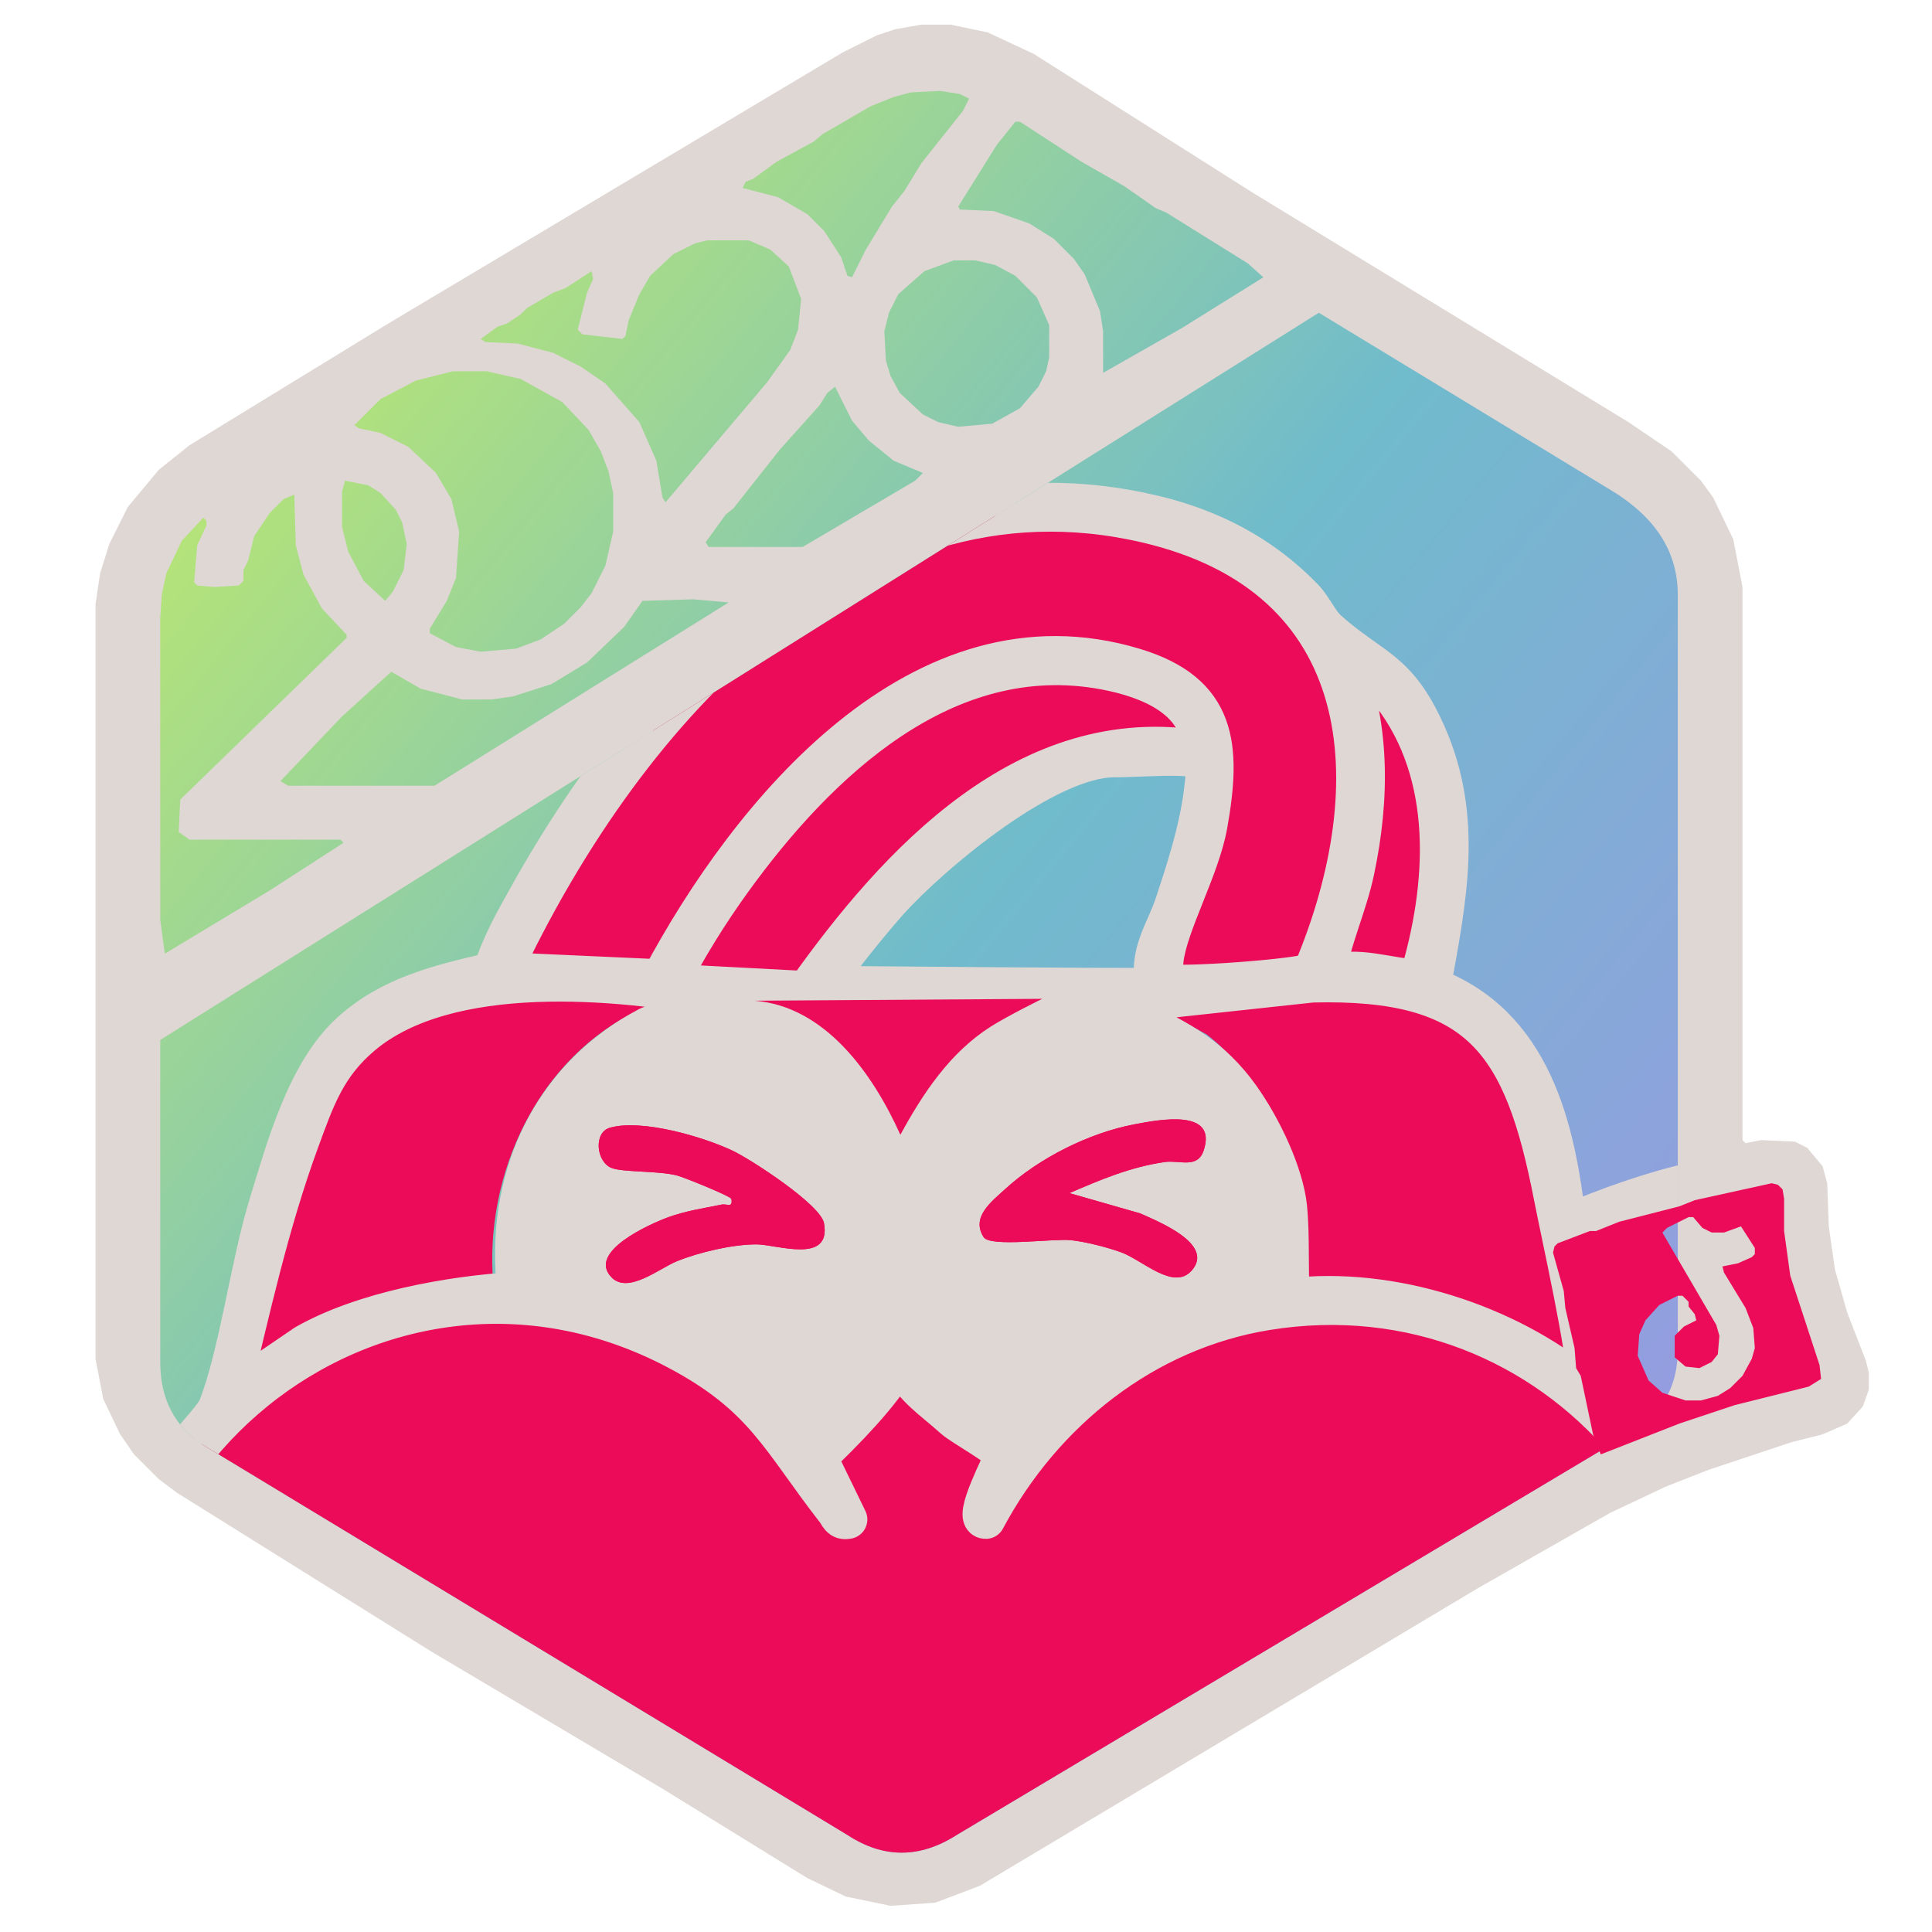
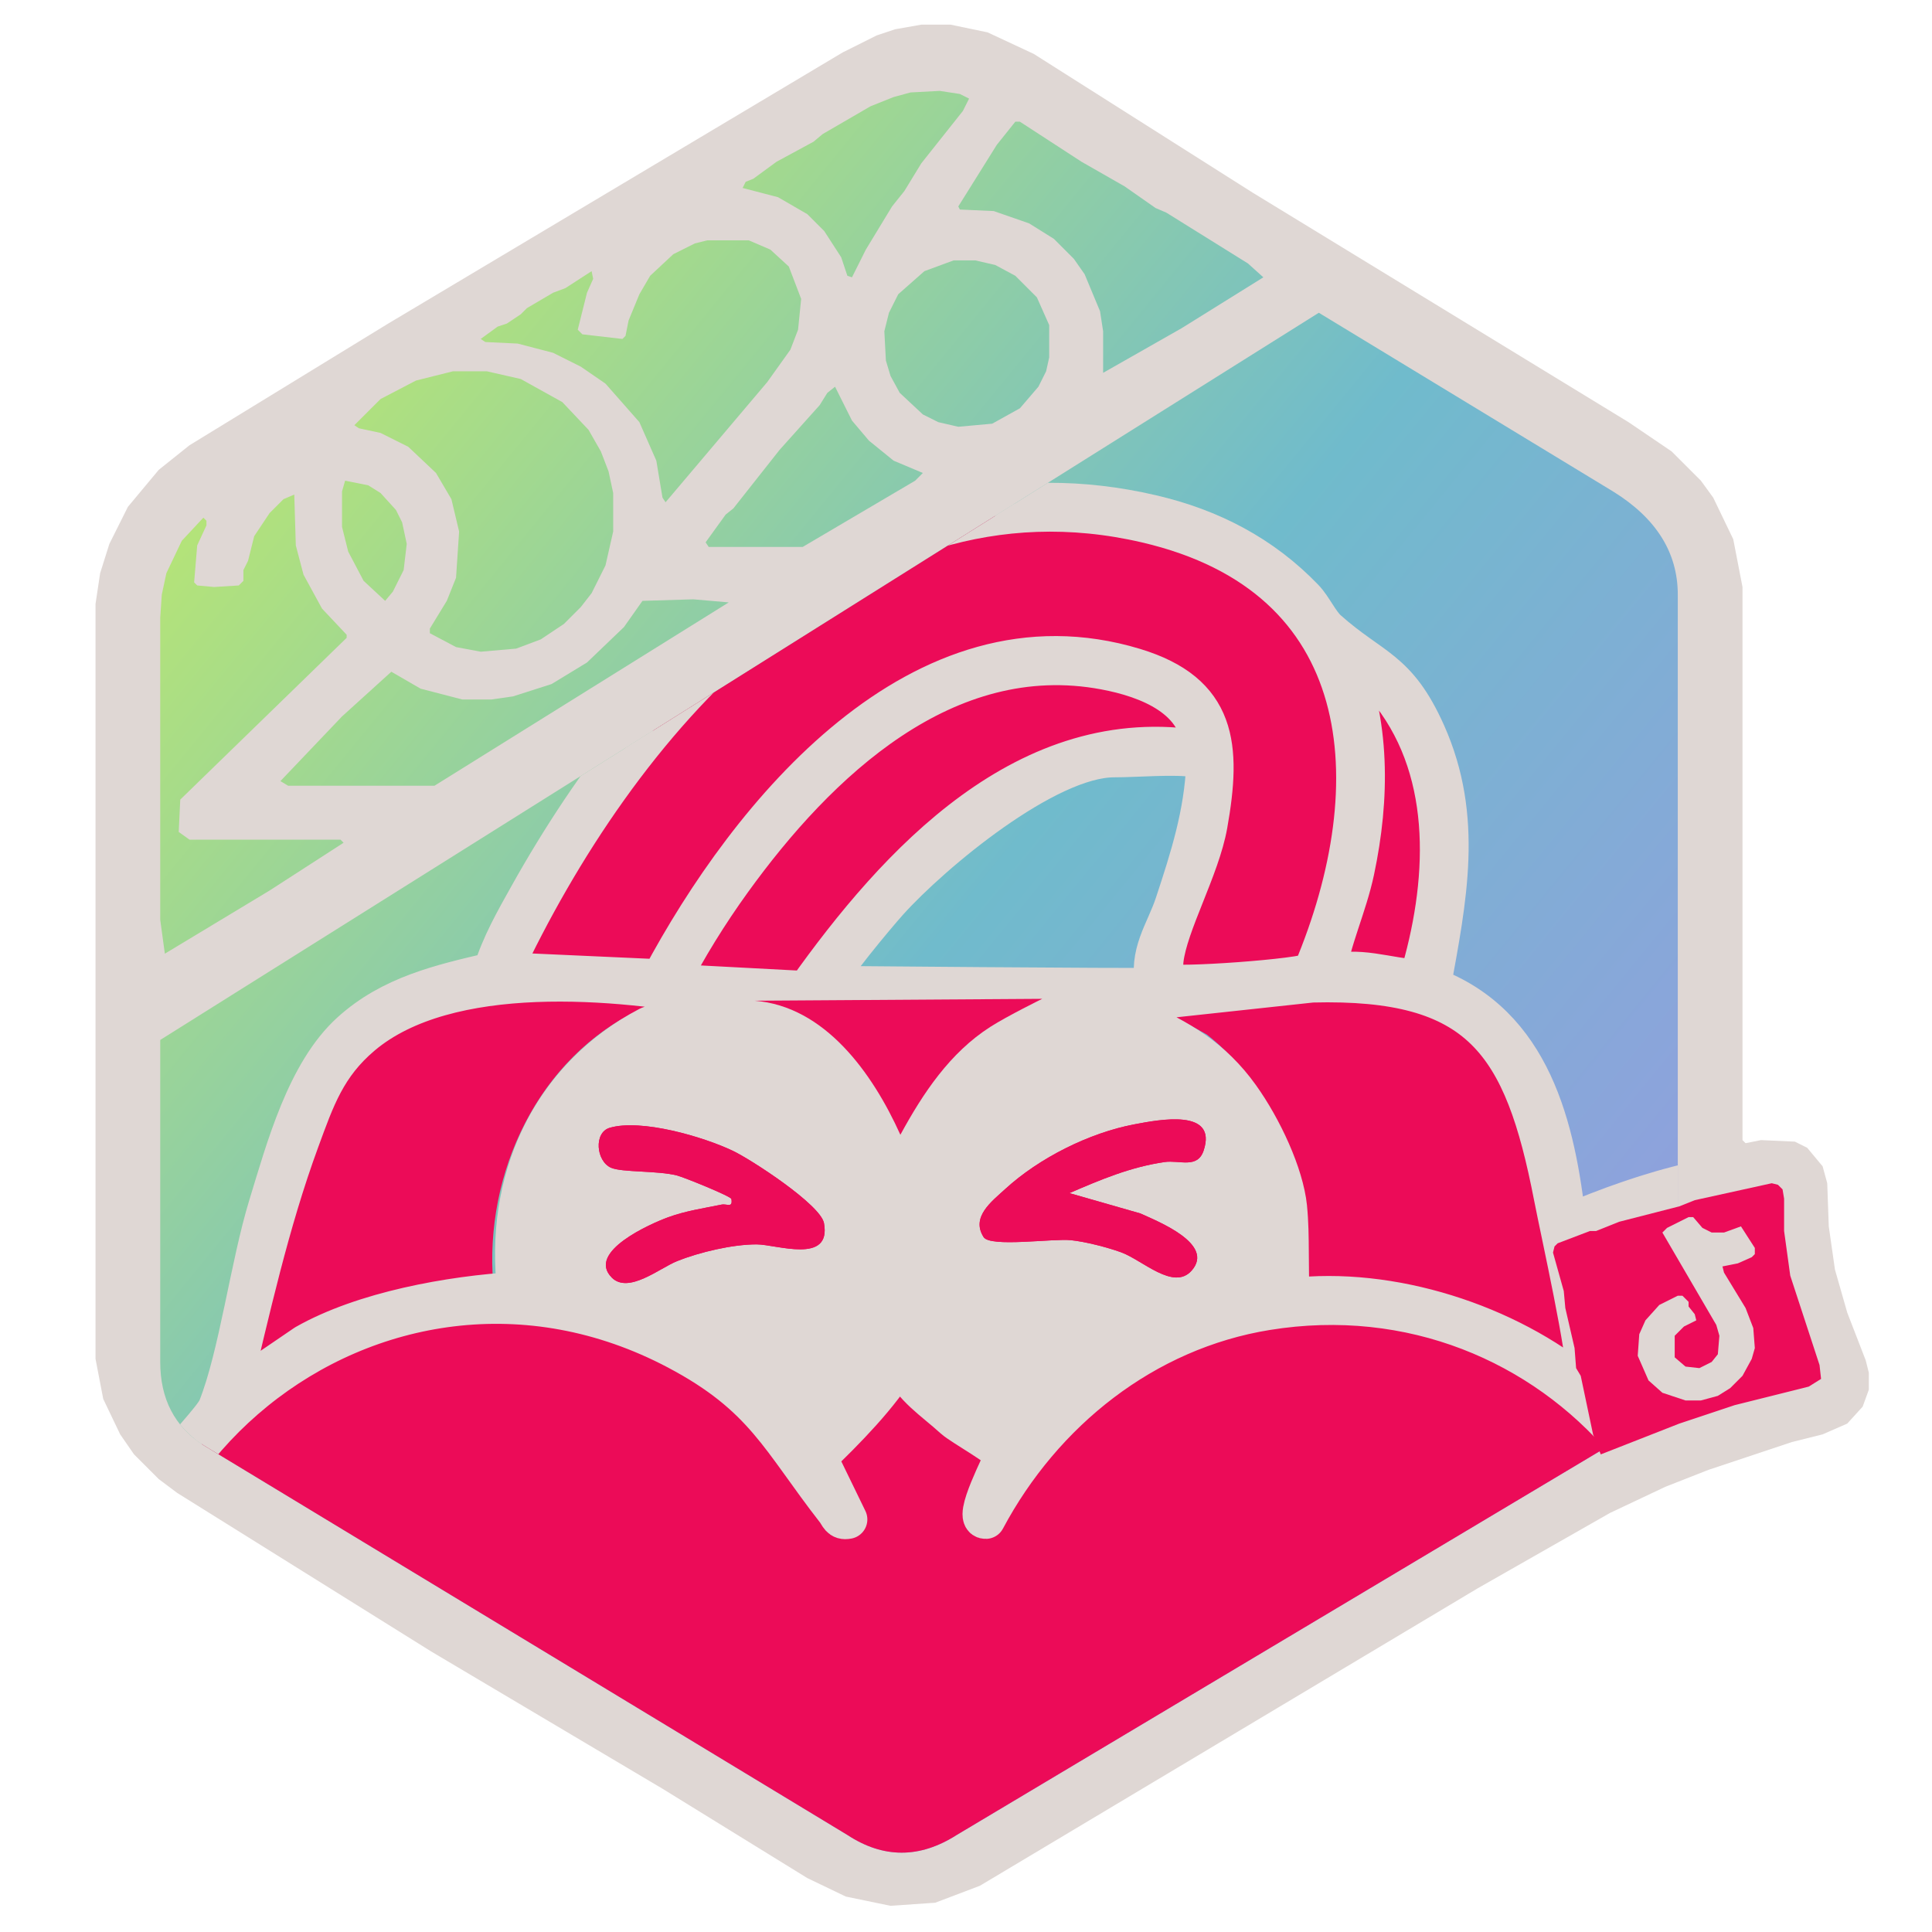
<svg xmlns="http://www.w3.org/2000/svg" width="1254" height="1254" viewBox="0 0 1254 1254">
  <defs>
    <linearGradient id="enamel" gradientUnits="userSpaceOnUse" x1="150" y1="205" x2="1080" y2="965">
      <stop stop-color="#bce86f" />
      <stop offset=".51" stop-color="#70bbcc" />
      <stop offset="1" stop-color="#969be1" />
    </linearGradient>
    <path id="inlay" d="M104 675 L856 203 L1047 319 Q1089 345 1089 386 V876 Q1089 911 1060 929 L621 1191 Q585 1214 550 1191 L132 938 Q104 920 104 884Z" />
    <clipPath id="inlay-edge">
      <use href="#inlay" />
    </clipPath>
  </defs>
  <path fill="#dfd7d4" d="M617 16 598 16 581 19 569 23 547 34 252 210 123 289 103 305 83 329 71 353 65 372 62 392 62 882 67 908 78 931 87 944 103 960 115 969 280 1072 430 1161 524 1219 549 1231 578 1237 607 1235 636 1224 959 1031 1045 982 1081 965 1109 954 1163 936 1183 931 1199 924 1209 913 1213 902 1213 891 1211 883 1199 852 1191 824 1187 796 1186 768 1183 757 1173 745 1165 741 1143 740 1133 742 1131 740 1131 381 1125 350 1112 323 1104 312 1085 293 1057 274 813 125 671 35 641 21Z" />
  <path fill="url(#enamel)" fill-rule="evenodd" d="M473 391 450 389 417 390 405 407 381 430 358 444 333 452 319 454 300 454 273 447 254 436 222 465 182 507 187 510 282 510Z M191 321 184 324 175 333 165 348 161 364 158 370 158 377 155 380 139 381 128 380 126 378 128 354 134 341 134 338 132 336 118 351 108 372 105 386 104 401 104 597 107 619 175 578 223 547 221 545 123 545 116 540 117 519 225 414 225 412 209 395 197 373 192 354Z M224 312 222 319 222 342 226 358 236 377 250 390 255 384 262 370 264 353 261 339 257 331 247 320 239 315Z M599 307 580 299 564 286 553 273 542 251 537 255 532 263 506 292 476 330 471 334 458 352 460 355 521 355 594 312Z M270 247 247 259 230 276 233 278 247 281 265 290 283 307 293 324 298 345 296 375 290 390 279 408 279 411 296 420 312 423 335 421 351 415 366 405 377 394 384 385 393 367 398 345 398 320 395 306 390 293 382 279 365 261 338 246 316 241 294 241Z M619 169 600 176 583 191 577 203 574 215 575 234 578 244 584 255 599 269 609 274 622 277 644 275 662 265 674 251 679 241 681 232 681 211 673 193 659 179 646 172 633 169Z M486 156 459 156 451 158 437 165 422 179 415 191 408 208 406 218 404 220 378 217 375 214 381 190 385 181 384 176 367 187 359 190 342 200 338 204 329 210 323 212 312 220 315 222 336 223 359 229 377 238 393 249 415 274 426 299 430 323 432 326 498 248 513 227 518 214 520 194 512 173 500 162Z M622 134 623 136 645 137 668 145 684 155 697 168 704 178 714 202 716 215 716 242 767 213 820 180 810 171 757 138 750 135 730 121 702 105 662 79 659 79 647 94Z M629 64 623 61 610 59 591 60 580 63 565 69 534 87 528 92 504 105 489 116 484 118 482 122 505 128 524 139 535 150 546 167 550 179 553 180 562 162 579 134 587 124 598 106 625 72Z" />
  <use href="#inlay" fill="url(#enamel)" />
  <g clip-path="url(#inlay-edge)">
    <g transform="translate(62 16) scale(1.71)">
      <path d="M285.58 567.38L272.05 526.4C282.41 516.48 296.7 516.15 303.84 503.73C308.95 513.96 320.82 526.9 328.86 535.23C331.78 538.25 342.91 541.43 342.7 543.77C342.55 545.41 332.32 567.61 337.92 567.38C359.67 526.58 398.2 495.68 444.56 488.18C554.33 470.41 643.15 574.49 607.12 680.24C604.14 688.99 593.94 704.31 592.66 710.02C590.48 719.68 593.18 735.76 592.33 746.56C585.27 835.84 504.28 860.68 429.14 872.44C334.59 887.23 228.68 882.42 136.31 857.52C70.27 839.72 23.34 815.76 20.05 739.27C19.54 727.42 23.99 708.68 22.78 699.7C22.14 694.94 14.05 679.43 12 672.1C-22.63 548.25 106.87 443.01 220.72 503.2C253.92 520.75 259.8 537.08 280.82 564.03C282.22 565.83 282.53 568.03 285.57 567.38H285.58Z" fill="#ec0b58" />
      <path d="M458.14 448.67C455.77 425.25 440.39 397.59 421.75 383.29L394.72 368.3L461.77 363.8C525.81 362.17 541.93 386.3 553.3 444.94C556.01 458.9 566.2 504.24 565.84 515.01C565.81 515.99 566.27 517.44 565.07 517.23C535.92 492.86 496.13 478.76 458.14 483.32C457.32 472.17 459.25 459.63 458.14 448.66V448.67Z" fill="#ec0b58" />
      <path d="M225.1 368.31L203.45 375.39C165.55 395.29 146.34 440.24 151.37 481.85C126.2 483.33 101.66 488.19 79.58 500.78L51.08 520.2C58.86 487.84 66.11 454.87 77.59 423.58C83.48 407.54 87.67 395.18 101.2 383.77C133.8 356.25 186.09 360.79 225.09 368.32L225.1 368.31Z" fill="#ec0b58" />
      <path d="M303.39 428.67H307.6C322.03 385.4 371.2 355.8 413.78 382.42C445.49 402.25 460.24 447.19 453.6 483.2C406.49 487.63 369.34 494.19 343.73 533C325.33 522.89 313 525.01 304.01 506.94L289.15 531.87C286.58 534.07 276.93 548.87 273.82 546.74C247.91 506.43 202 483.91 154.41 481.78C148.88 426.72 188.92 359.02 251.66 374.94C276.27 381.19 296.1 405.08 303.4 428.67H303.39Z" fill="#dfd7d4" />
      <path d="M161.69 649.98C162.06 635.61 164.71 617.91 144.12 625.04L144.01 629.32C150.2 627.81 155.94 626.55 155.79 635.22L143.98 635.95C141.25 638.79 139.98 643.39 141.76 647.03C147.85 655.18 153.8 647.39 161.69 649.98Z" fill="#ec0b58" />
      <path d="M406.69 363.7C405.86 360.64 405.26 358.24 405.63 355C407.19 341.47 419.35 320.38 422.31 303.7C427.6 273.9 425.91 253.58 394.37 244.02C313.28 219.44 248.09 299.26 214.56 362.15L154.33 359.43C197.62 266.97 283.77 162.53 398.9 189.36C485.7 209.58 492.13 287.69 461.89 359.5C459.36 361.98 408.79 365.54 406.7 363.71L406.69 363.7Z" fill="#ec0b58" />
      <path d="M419.79 275.36C353.65 264.19 304.32 318.07 269.84 366.59L217.74 363.84C224.65 350.37 232.76 337.31 241.61 325.04C274.09 280.02 322.55 233.78 383 245.04C399.34 248.08 419.51 255.75 419.78 275.35L419.79 275.36Z" fill="#ec0b58" />
      <path d="M502.22 362.23C490.39 361.83 478.88 356.68 467 360.91C469.07 347.31 475.19 334.7 478.07 321.11C483.89 293.61 484.2 264.63 472.9 238.51C475.21 236.1 489.97 251.84 491.81 254.24C515.51 285 512.87 326.84 502.22 362.23Z" fill="#ec0b58" />
      <path d="M507.03 365.13C545.31 379.39 554.39 418.6 558.44 455.31C589.48 442.06 623.12 432.03 657.34 435.3C661.05 453.84 661.37 472.76 666.51 491.02C670.91 506.66 678.96 520.99 685.01 535.96C685.43 540.44 671.46 545.77 667.54 547.46C657.49 551.79 645.29 555.67 634.77 558.93C630.33 560.31 604.37 565.53 604.18 568.12C622.79 603.74 623.12 646.83 609.67 684.27C607.16 691.25 596.74 708.14 596.1 711.75C594.92 718.38 597.39 733.54 596.76 742.14C590.25 830.84 521.95 859.49 444.9 873.46C345.14 891.54 235.85 887.9 137.78 861.94C46.9 837.88 16.12 810.15 17.1 712.6C17.31 692.1 14.01 693.51 8.73 675.37C-4.32 630.52 3.01 584.6 29.23 546.28C32.84 541.01 44.7 528.93 46.28 524.98C54.12 505.33 58.49 470.94 65.44 448.27C72.06 426.69 79.84 397.64 96.79 382.28C112.16 368.35 131.02 364.02 150.66 359.46C153.76 349.23 159.18 339.75 164.4 330.42C212.34 244.72 292.76 160.59 400.93 185.83C423.4 191.07 442.96 201.2 458.9 217.83C462.01 221.08 464.61 226.91 467.71 229.67C484.69 244.8 494.11 244.25 505.13 268.94C519.51 301.16 513.05 331.93 507.03 365.12V365.13ZM406.69 363.7C408.78 365.53 459.35 361.97 461.88 359.49C492.12 287.68 485.69 209.58 398.89 189.35C283.77 162.53 197.61 266.96 154.32 359.42L214.55 362.14C248.08 299.25 313.27 219.43 394.36 244.01C425.91 253.57 427.59 273.89 422.3 303.69C419.34 320.37 407.19 341.46 405.62 354.99C405.24 358.23 405.84 360.64 406.68 363.69L406.69 363.7ZM502.22 362.23C512.87 326.84 515.5 285 491.81 254.24C489.96 251.84 475.21 236.1 472.9 238.51C484.2 264.63 483.89 293.61 478.07 321.11C475.2 334.7 469.08 347.32 467 360.91C478.88 356.68 490.39 361.83 502.22 362.23ZM419.79 275.36C419.52 255.76 399.35 248.09 383.01 245.05C322.55 233.79 274.1 280.03 241.62 325.05C232.77 337.32 224.66 350.38 217.75 363.85L269.85 366.6C304.33 318.08 353.66 264.19 419.8 275.37L419.79 275.36ZM417.58 278.32C409.68 277.02 395.4 278.32 386.61 278.32C361.03 278.32 317.74 314.35 301.05 332.87C296.48 337.94 278.27 359.73 276.76 364.63C276.76 364.63 394.02 365.68 402.11 365.35C399.32 352.33 405.91 344.56 409.51 333.67C415.32 316.09 420.58 299.59 421.37 280.81C421.17 279.93 418.27 278.44 417.58 278.32ZM237.6 369.78C198.6 362.25 133.81 356.24 101.2 383.76C87.68 395.17 83.48 407.54 77.59 423.57C66.1 454.86 58.86 487.83 51.08 520.19L79.58 500.77C101.67 488.19 134.71 482.26 159.88 480.77C154.84 439.16 172.02 399.99 209.92 380.09L237.59 369.77L237.6 369.78ZM452.5 448.98C453.61 459.95 452.78 472.04 453.59 483.19C491.58 478.64 535.92 492.86 565.07 517.23C566.27 517.44 565.81 515.99 565.84 515.01C566.2 504.23 556.01 458.9 553.3 444.94C541.92 386.29 525.81 362.17 461.77 363.8L383.03 372.31L395.12 377.66C411.51 384.91 424.02 392.22 434.45 406.79C443.04 418.79 451.23 436.37 452.51 448.98H452.5ZM359.33 369.78L250.18 370.5C276.27 376.44 294.87 397.81 305.5 421.38C314.08 405.63 324.28 390.23 339.71 380.38C346.2 376.24 353.69 374.61 359.33 369.79V369.78ZM654.14 437.77C622.25 438.57 587.5 443.81 560.05 460.72L570.94 520.22L595.26 550.52C618.45 541.25 650.15 534.22 675.24 531.93C675.99 535.27 662.51 536.06 660.26 537.22C642.23 546.51 619.67 553.47 599.73 557.07L601.31 562.91C611.59 562.94 680.25 541.15 680.66 535.71C663.83 504.87 657.49 472.51 654.14 437.77ZM285.58 567.38C282.54 568.03 282.23 565.83 280.83 564.03C259.8 537.08 253.92 520.75 220.73 503.2C106.88 443 -22.62 548.25 12.01 672.1C14.06 679.43 22.15 694.95 22.79 699.7C24 708.67 19.55 727.41 20.06 739.27C23.35 815.76 70.28 839.72 136.32 857.52C228.69 882.42 334.6 887.24 429.15 872.44C504.3 860.68 585.28 835.84 592.34 746.56C593.19 735.76 590.5 719.68 592.67 710.02C593.96 704.3 604.15 688.99 607.13 680.24C643.16 574.49 554.33 470.41 444.57 488.18C398.21 495.68 359.68 526.58 337.93 567.38C332.32 567.61 344.62 544.82 344.77 543.18C344.99 540.84 328.84 532.07 325.73 529.25C317.62 521.88 310.43 517.8 305.32 507.56C298.18 519.98 284.47 533.84 274.12 543.77L285.59 567.38H285.58Z" fill="#dfd7d4" stroke-width="14.75" stroke-linecap="round" stroke-linejoin="round" stroke="#dfd7d4" />
      <path d="M369.66 443.52C381.61 438.37 392.75 433.63 405.8 431.72C411.45 430.89 418.28 434.39 420.62 427.35C425.99 411.2 403.44 415.7 394.42 417.39C377.24 420.61 358.16 430.18 345.28 441.99C340.1 446.74 332.24 452.59 337.1 460.22C339.61 464.16 363.35 460.69 370.21 461.38C375.66 461.93 384.01 464.07 389.23 465.96C397.4 468.92 409.17 480.7 416.05 472.94C424.99 462.85 403.33 454.3 396.59 451.23L369.67 443.52H369.66Z" fill="#ec0b58" />
      <path d="M195.98 475.6C202.3 481.87 214.15 471.98 220.72 469.34C229.26 465.91 241.8 462.96 250.93 462.97C258.46 462.97 279.39 470.68 276.51 454.91C275.24 447.92 249.03 430.85 241.9 427.45C230.63 422.08 207.1 415.22 195.18 418.72C189.06 420.52 190 431.37 195.66 433.87C199.8 435.7 213.39 434.93 220.73 436.82C223.41 437.51 241.02 444.65 241.36 445.72C241.96 449.31 239.66 447.46 237.64 447.87C230.81 449.26 223.93 450.27 217.35 452.68C210.93 455.02 186.16 465.84 195.99 475.59L195.98 475.6Z" fill="#ec0b58" />
      <path d="M359.33 369.78C359.33 369.78 346.19 376.23 339.71 380.37C324.28 390.22 314.08 405.62 305.5 421.37C294.88 397.81 276.79 372.61 250.18 370.49L359.33 369.77V369.78Z" fill="#ec0b58" />
      <path d="M195.98 475.6C186.15 465.85 210.92 455.03 217.34 452.69C223.92 450.29 230.79 449.27 237.63 447.88C239.65 447.47 241.95 449.32 241.35 445.73C241.01 444.66 223.41 437.53 220.72 436.83C213.38 434.94 199.78 435.71 195.65 433.88C190 431.38 189.05 420.52 195.17 418.73C207.09 415.23 230.62 422.09 241.89 427.46C249.02 430.86 275.23 447.93 276.5 454.92C279.38 470.69 258.45 462.98 250.92 462.98C241.79 462.98 229.26 465.91 220.71 469.35C214.14 471.99 202.3 481.88 195.97 475.61L195.98 475.6Z" fill="#ec0b58" />
      <path d="M369.66 443.52L396.58 451.23C403.32 454.3 424.98 462.85 416.04 472.94C409.17 480.7 397.4 468.92 389.22 465.96C384 464.07 375.65 461.93 370.2 461.38C363.33 460.69 339.59 464.16 337.09 460.22C332.23 452.59 340.09 446.74 345.27 441.99C358.16 430.18 377.23 420.61 394.41 417.39C403.44 415.7 425.98 411.2 420.61 427.35C418.27 434.39 411.44 430.9 405.79 431.72C392.74 433.63 381.6 438.37 369.65 443.52H369.66Z" fill="#ec0b58" />
    </g>
  </g>
-   <path fill="#ec0b58" fill-rule="evenodd" d="M1096 790 1099 790 1105 797 1111 800 1119 800 1130 796 1139 810 1139 814 1137 816 1128 820 1118 822 1119 826 1133 849 1138 862 1139 875 1137 882 1131 893 1123 901 1115 906 1104 909 1094 909 1079 904 1070 896 1063 880 1064 866 1068 857 1077 847 1089 841 1092 841 1096 845 1096 848 1100 853 1101 857 1093 861 1087 867 1087 881 1094 887 1103 888 1111 884 1115 879 1116 867 1114 860 1079 800 1082 797Z M1154 769 1150 768 1100 779 1090 783 1051 793 1036 799 1032 799 1011 807 1009 809 1008 813 1015 838 1016 849 1022 875 1023 888 1026 893 1034 931 1039 944 1090 924 1126 912 1174 900 1182 895 1181 886 1162 828 1158 799 1158 778 1157 772Z" />
+   <path fill="#ec0b58" d="M1154 769 1150 768 1100 779 1090 783 1051 793 1036 799 1032 799 1011 807 1009 809 1008 813 1015 838 1016 849 1022 875 1023 888 1026 893 1034 931 1039 944 1090 924 1126 912 1174 900 1182 895 1181 886 1162 828 1158 799 1158 778 1157 772Z" />
+   <path id="medal-note" fill="#dfd7d4" d="M1096 790 1099 790 1105 797 1111 800 1119 800 1130 796 1139 810 1139 814 1137 816 1128 820 1118 822 1119 826 1133 849 1138 862 1139 875 1137 882 1131 893 1123 901 1115 906 1104 909 1094 909 1079 904 1070 896 1063 880 1064 866 1068 857 1077 847 1089 841 1092 841 1096 845 1096 848 1100 853 1101 857 1093 861 1087 867 1087 881 1094 887 1103 888 1111 884 1115 879 1116 867 1114 860 1079 800 1082 797Z" />
</svg>
